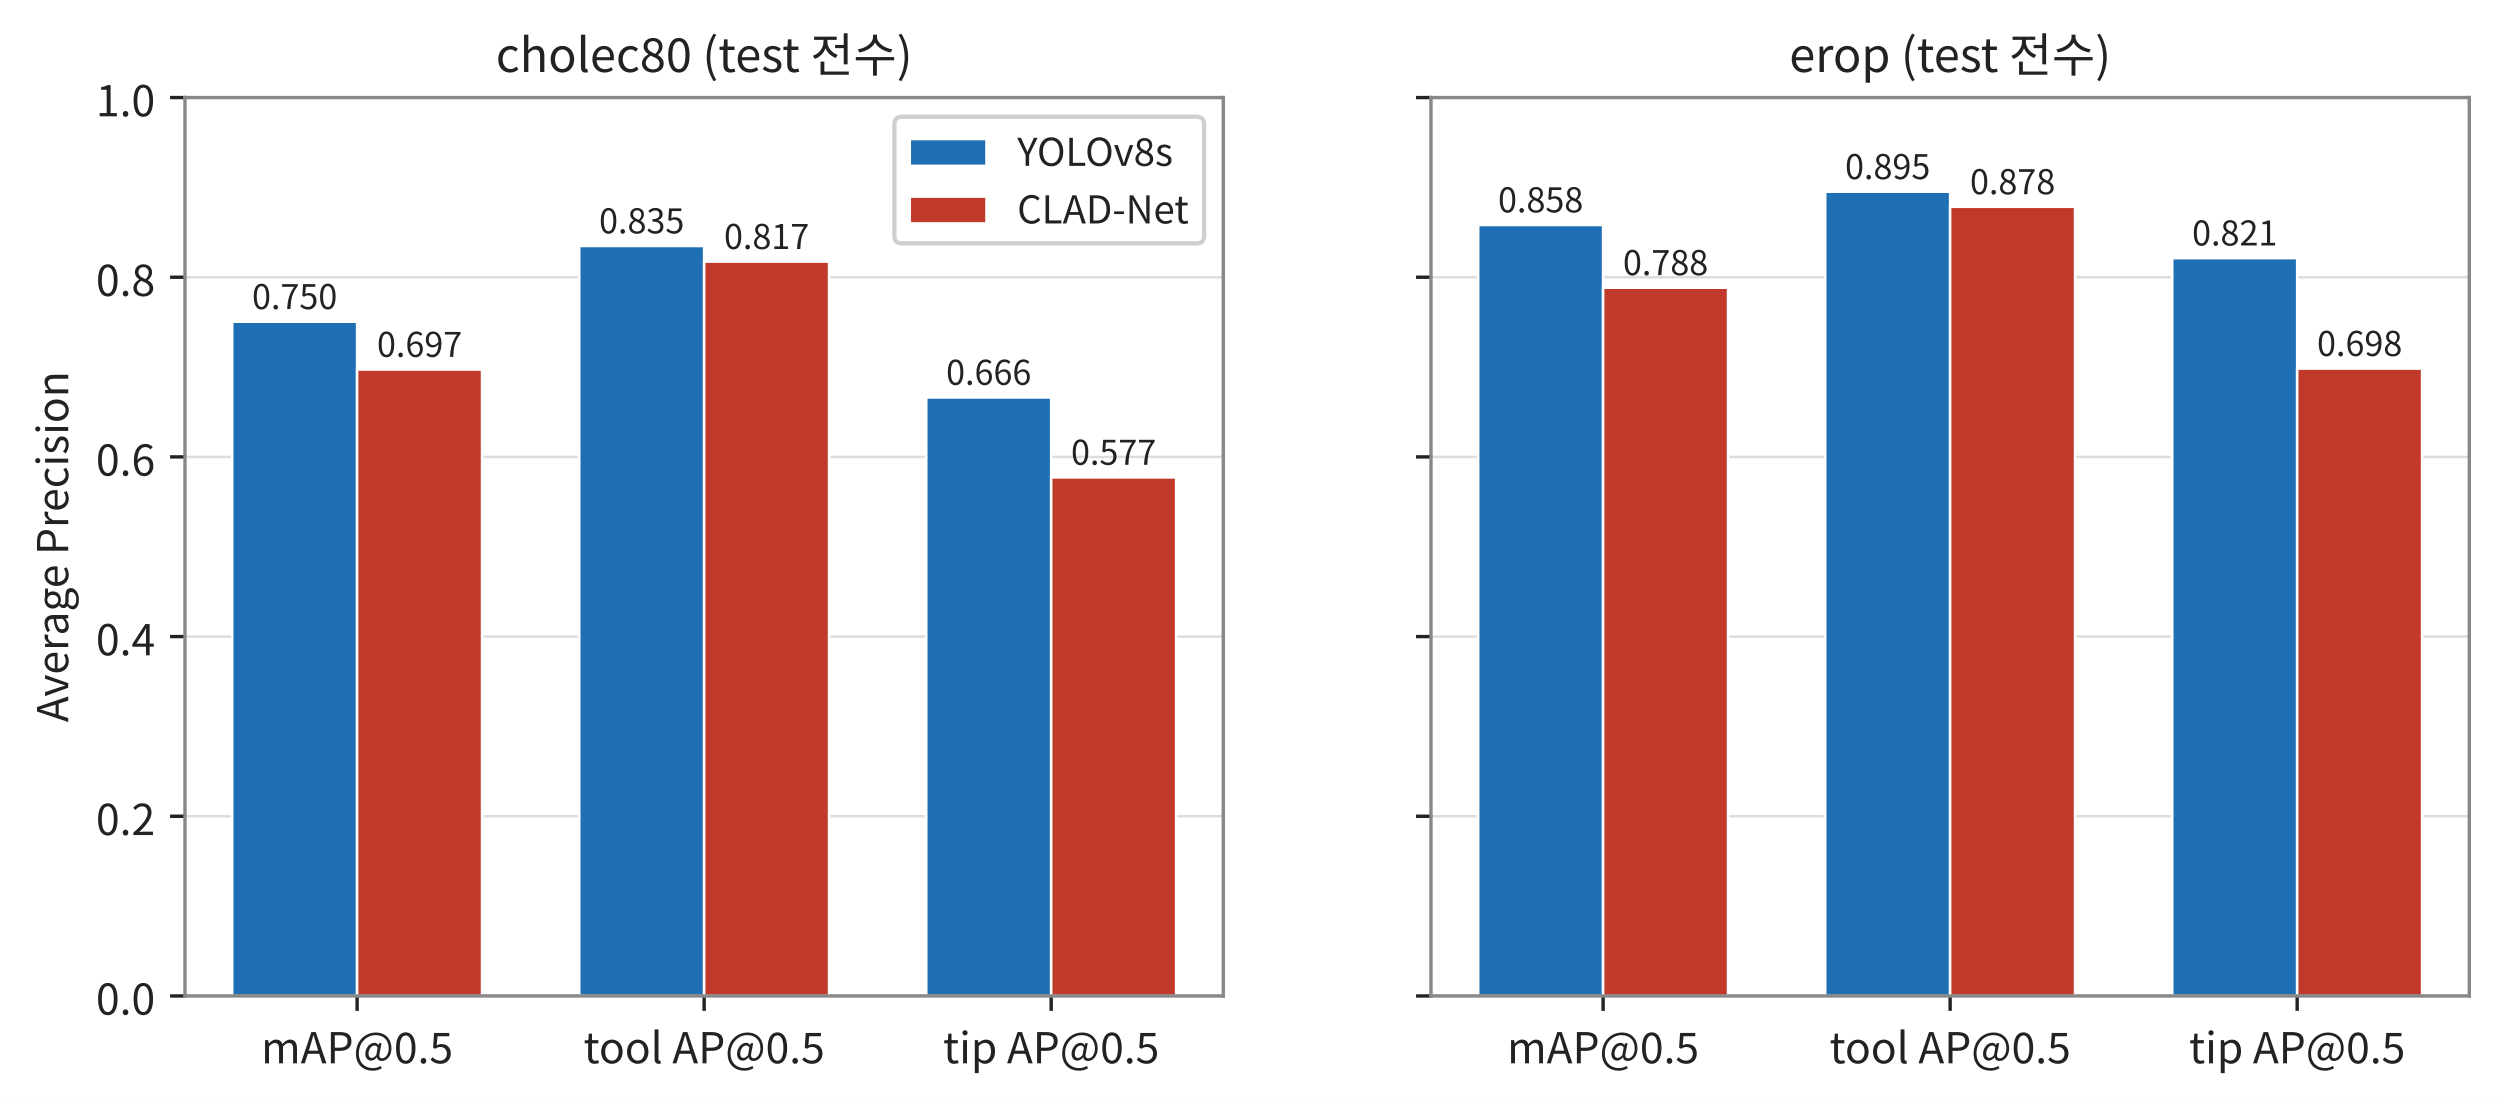
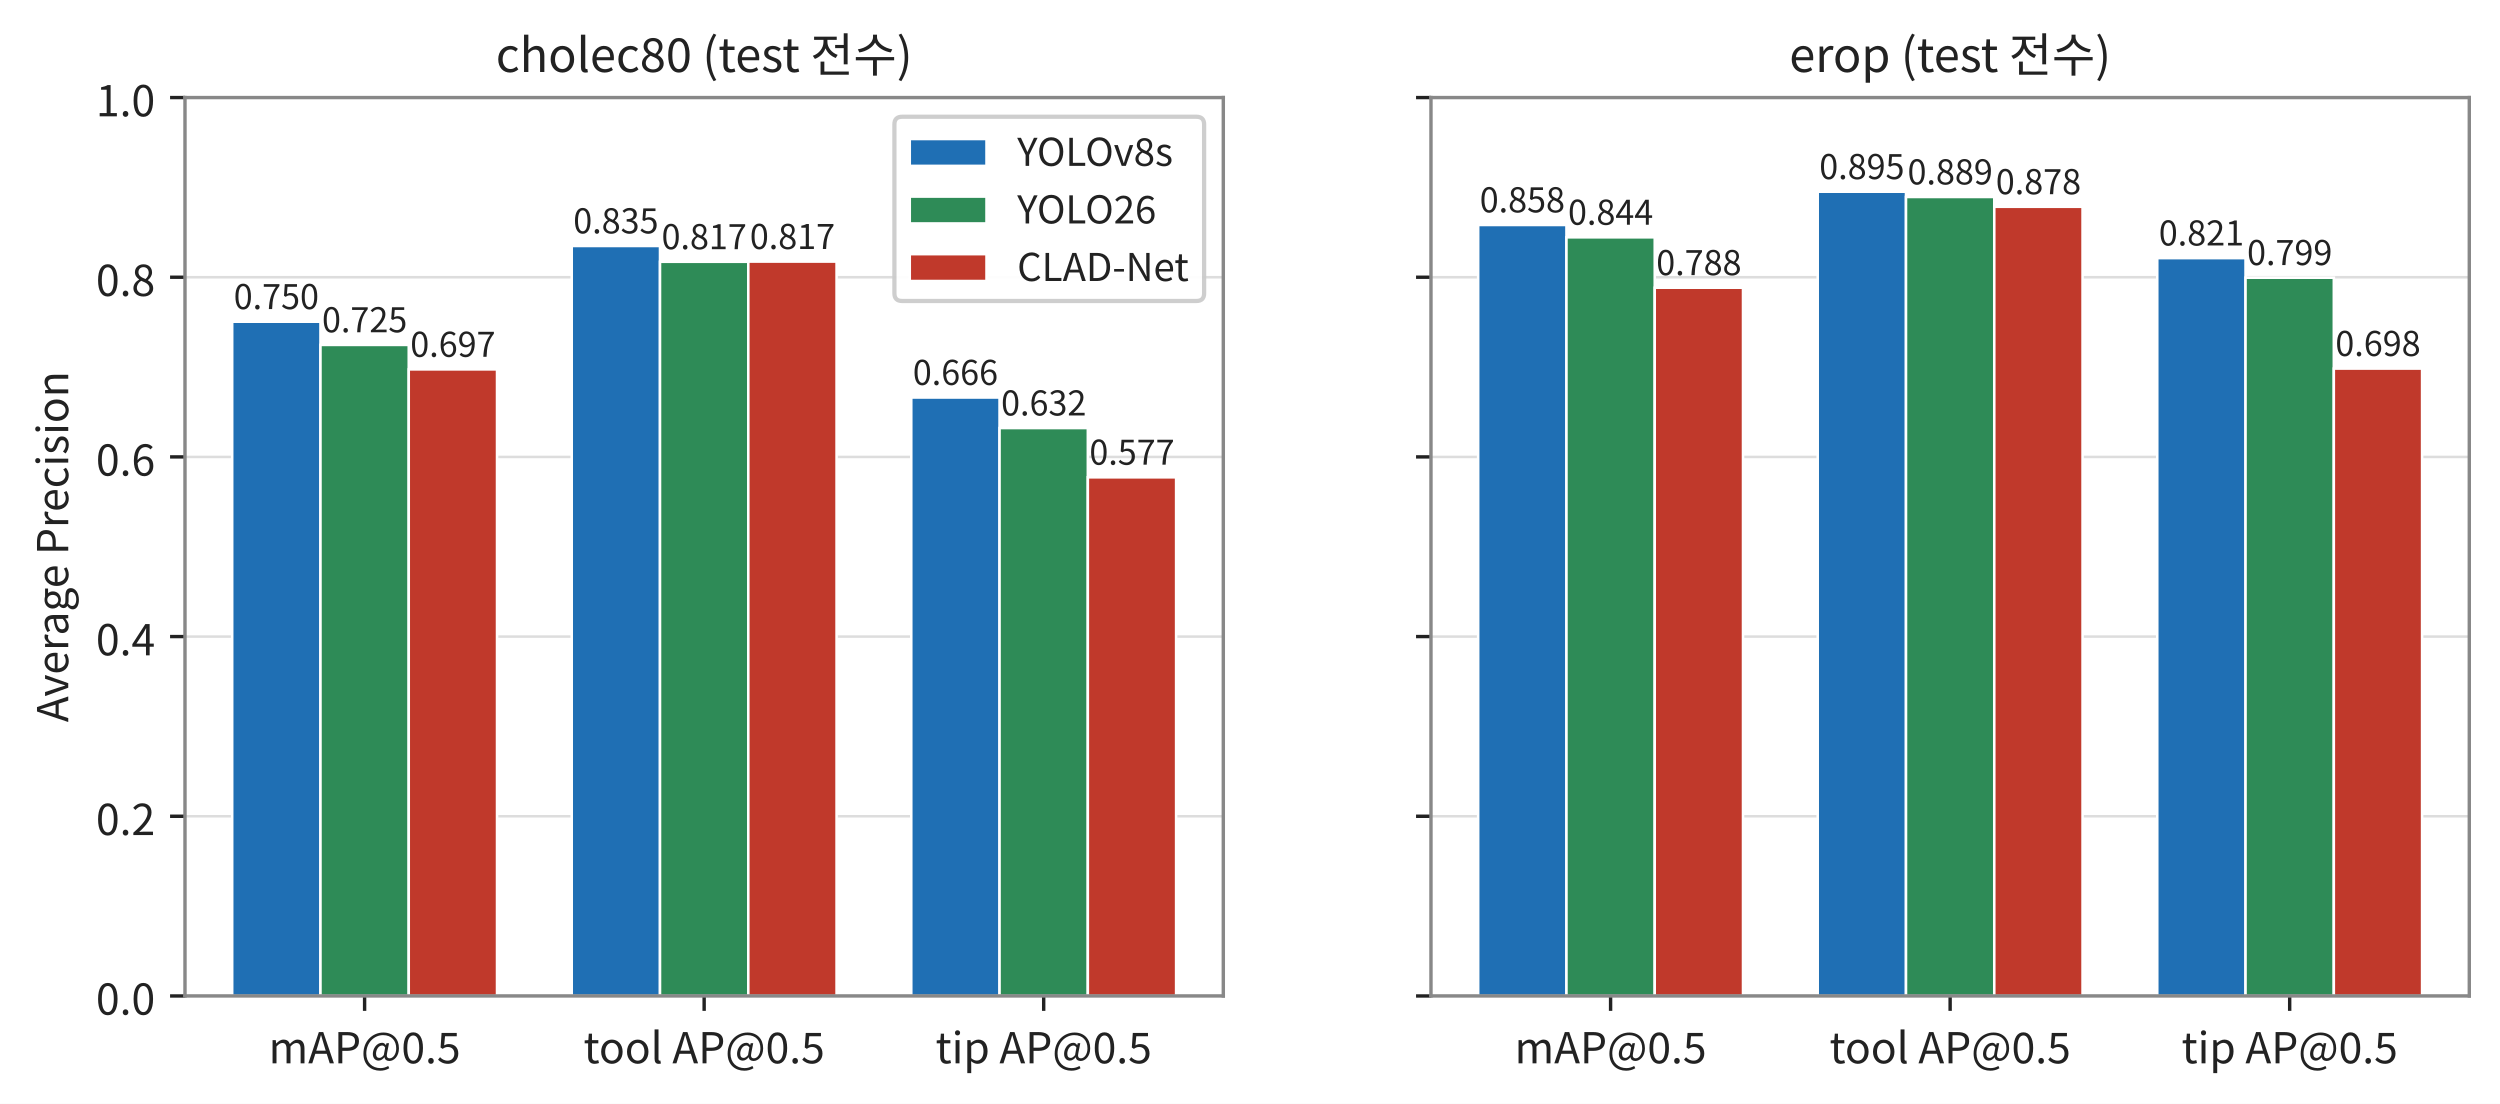
<svg xmlns="http://www.w3.org/2000/svg" xmlns:xlink="http://www.w3.org/1999/xlink" width="586.26pt" height="258.843pt" viewBox="0 0 586.26 258.843" version="1.1">
  <defs>
    <style type="text/css">*{stroke-linejoin: round; stroke-linecap: butt}</style>
  </defs>
  <g id="figure_1">
    <g id="patch_1">
      <path d="M 0 258.843  L 586.26 258.843  L 586.26 0  L 0 0  z " style="fill: #ffffff" />
    </g>
    <g id="axes_1">
      <g id="patch_2">
        <path d="M 43.38 233.552  L 286.871 233.552  L 286.871 22.88  L 43.38 22.88  z " style="fill: #ffffff" />
      </g>
      <g id="matplotlib.axis_1">
        <g id="xtick_1">
          <g id="line2d_1">
            <defs>
-               <path id="m9f2b19ec69" d="M 0 0  L 0 3.5  " style="stroke: #222222; stroke-width: 0.8" />
+               <path id="m1c95e29827" d="M 0 0  L 0 3.5  " style="stroke: #222222; stroke-width: 0.8" />
            </defs>
            <g>
-               <use xlink:href="#m9f2b19ec69" x="83.744" y="233.552" style="fill: #222222; stroke: #222222; stroke-width: 0.8" />
+               <use xlink:href="#m1c95e29827" x="85.501" y="233.552" style="fill: #222222; stroke: #222222; stroke-width: 0.8" />
            </g>
          </g>
          <g id="text_1">
-             <text style="font-size: 10px; font-family: 'Noto Sans CJK KR', 'NanumGothic', 'DejaVu Sans'; text-anchor: middle; fill: #222222" x="83.744" y="249.352" transform="rotate(-0 83.74449 249.352)">mAP@0.5</text>
+             <text style="font-size: 10px; font-family: 'Noto Sans CJK KR', 'NanumGothic', 'DejaVu Sans'; text-anchor: middle; fill: #222222" x="85.501" y="249.352" transform="rotate(-0 85.50091 249.352)">mAP@0.5</text>
          </g>
        </g>
        <g id="xtick_2">
          <g id="line2d_2">
            <g>
-               <use xlink:href="#m9f2b19ec69" x="165.125" y="233.552" style="fill: #222222; stroke: #222222; stroke-width: 0.8" />
+               <use xlink:href="#m1c95e29827" x="165.125" y="233.552" style="fill: #222222; stroke: #222222; stroke-width: 0.8" />
            </g>
          </g>
          <g id="text_2">
            <text style="font-size: 10px; font-family: 'Noto Sans CJK KR', 'NanumGothic', 'DejaVu Sans'; text-anchor: middle; fill: #222222" x="165.125" y="249.352" transform="rotate(-0 165.1251 249.352)">tool AP@0.5</text>
          </g>
        </g>
        <g id="xtick_3">
          <g id="line2d_3">
            <g>
-               <use xlink:href="#m9f2b19ec69" x="246.506" y="233.552" style="fill: #222222; stroke: #222222; stroke-width: 0.8" />
+               <use xlink:href="#m1c95e29827" x="244.749" y="233.552" style="fill: #222222; stroke: #222222; stroke-width: 0.8" />
            </g>
          </g>
          <g id="text_3">
-             <text style="font-size: 10px; font-family: 'Noto Sans CJK KR', 'NanumGothic', 'DejaVu Sans'; text-anchor: middle; fill: #222222" x="246.506" y="249.352" transform="rotate(-0 246.5058 249.352)">tip AP@0.5</text>
+             <text style="font-size: 10px; font-family: 'Noto Sans CJK KR', 'NanumGothic', 'DejaVu Sans'; text-anchor: middle; fill: #222222" x="244.749" y="249.352" transform="rotate(-0 244.7494 249.352)">tip AP@0.5</text>
          </g>
        </g>
      </g>
      <g id="matplotlib.axis_2">
        <g id="ytick_1">
          <g id="line2d_4">
-             <path d="M 43.38 233.552  L 286.871 233.552  " clip-path="url(#pe1fe426eec)" style="fill: none; stroke: #dddddd; stroke-width: 0.6; stroke-linecap: square" />
+             <path d="M 43.38 233.552  L 286.871 233.552  " clip-path="url(#p92997e59c4)" style="fill: none; stroke: #dddddd; stroke-width: 0.6; stroke-linecap: square" />
          </g>
          <g id="line2d_5">
            <defs>
-               <path id="mcf122bef1f" d="M 0 0  L -3.5 0  " style="stroke: #222222; stroke-width: 0.8" />
+               <path id="m9c542e53b8" d="M 0 0  L -3.5 0  " style="stroke: #222222; stroke-width: 0.8" />
            </defs>
            <g>
-               <use xlink:href="#mcf122bef1f" x="43.38" y="233.552" style="fill: #222222; stroke: #222222; stroke-width: 0.8" />
+               <use xlink:href="#m9c542e53b8" x="43.38" y="233.552" style="fill: #222222; stroke: #222222; stroke-width: 0.8" />
            </g>
          </g>
          <g id="text_4">
            <text style="font-size: 10px; font-family: 'Noto Sans CJK KR', 'NanumGothic', 'DejaVu Sans'; text-anchor: end; fill: #222222" x="36.38" y="237.952" transform="rotate(-0 36.37969 237.952)">0.0</text>
          </g>
        </g>
        <g id="ytick_2">
          <g id="line2d_6">
-             <path d="M 43.38 191.418  L 286.871 191.418  " clip-path="url(#pe1fe426eec)" style="fill: none; stroke: #dddddd; stroke-width: 0.6; stroke-linecap: square" />
+             <path d="M 43.38 191.418  L 286.871 191.418  " clip-path="url(#p92997e59c4)" style="fill: none; stroke: #dddddd; stroke-width: 0.6; stroke-linecap: square" />
          </g>
          <g id="line2d_7">
            <g>
-               <use xlink:href="#mcf122bef1f" x="43.38" y="191.418" style="fill: #222222; stroke: #222222; stroke-width: 0.8" />
+               <use xlink:href="#m9c542e53b8" x="43.38" y="191.418" style="fill: #222222; stroke: #222222; stroke-width: 0.8" />
            </g>
          </g>
          <g id="text_5">
            <text style="font-size: 10px; font-family: 'Noto Sans CJK KR', 'NanumGothic', 'DejaVu Sans'; text-anchor: end; fill: #222222" x="36.38" y="195.818" transform="rotate(-0 36.37969 195.8176)">0.2</text>
          </g>
        </g>
        <g id="ytick_3">
          <g id="line2d_8">
-             <path d="M 43.38 149.283  L 286.871 149.283  " clip-path="url(#pe1fe426eec)" style="fill: none; stroke: #dddddd; stroke-width: 0.6; stroke-linecap: square" />
+             <path d="M 43.38 149.283  L 286.871 149.283  " clip-path="url(#p92997e59c4)" style="fill: none; stroke: #dddddd; stroke-width: 0.6; stroke-linecap: square" />
          </g>
          <g id="line2d_9">
            <g>
-               <use xlink:href="#mcf122bef1f" x="43.38" y="149.283" style="fill: #222222; stroke: #222222; stroke-width: 0.8" />
+               <use xlink:href="#m9c542e53b8" x="43.38" y="149.283" style="fill: #222222; stroke: #222222; stroke-width: 0.8" />
            </g>
          </g>
          <g id="text_6">
            <text style="font-size: 10px; font-family: 'Noto Sans CJK KR', 'NanumGothic', 'DejaVu Sans'; text-anchor: end; fill: #222222" x="36.38" y="153.683" transform="rotate(-0 36.37969 153.6832)">0.4</text>
          </g>
        </g>
        <g id="ytick_4">
          <g id="line2d_10">
-             <path d="M 43.38 107.149  L 286.871 107.149  " clip-path="url(#pe1fe426eec)" style="fill: none; stroke: #dddddd; stroke-width: 0.6; stroke-linecap: square" />
+             <path d="M 43.38 107.149  L 286.871 107.149  " clip-path="url(#p92997e59c4)" style="fill: none; stroke: #dddddd; stroke-width: 0.6; stroke-linecap: square" />
          </g>
          <g id="line2d_11">
            <g>
-               <use xlink:href="#mcf122bef1f" x="43.38" y="107.149" style="fill: #222222; stroke: #222222; stroke-width: 0.8" />
+               <use xlink:href="#m9c542e53b8" x="43.38" y="107.149" style="fill: #222222; stroke: #222222; stroke-width: 0.8" />
            </g>
          </g>
          <g id="text_7">
            <text style="font-size: 10px; font-family: 'Noto Sans CJK KR', 'NanumGothic', 'DejaVu Sans'; text-anchor: end; fill: #222222" x="36.38" y="111.549" transform="rotate(-0 36.37969 111.5488)">0.6</text>
          </g>
        </g>
        <g id="ytick_5">
          <g id="line2d_12">
-             <path d="M 43.38 65.014  L 286.871 65.014  " clip-path="url(#pe1fe426eec)" style="fill: none; stroke: #dddddd; stroke-width: 0.6; stroke-linecap: square" />
+             <path d="M 43.38 65.014  L 286.871 65.014  " clip-path="url(#p92997e59c4)" style="fill: none; stroke: #dddddd; stroke-width: 0.6; stroke-linecap: square" />
          </g>
          <g id="line2d_13">
            <g>
-               <use xlink:href="#mcf122bef1f" x="43.38" y="65.014" style="fill: #222222; stroke: #222222; stroke-width: 0.8" />
+               <use xlink:href="#m9c542e53b8" x="43.38" y="65.014" style="fill: #222222; stroke: #222222; stroke-width: 0.8" />
            </g>
          </g>
          <g id="text_8">
            <text style="font-size: 10px; font-family: 'Noto Sans CJK KR', 'NanumGothic', 'DejaVu Sans'; text-anchor: end; fill: #222222" x="36.38" y="69.414" transform="rotate(-0 36.37969 69.4144)">0.8</text>
          </g>
        </g>
        <g id="ytick_6">
          <g id="line2d_14">
-             <path d="M 43.38 22.88  L 286.871 22.88  " clip-path="url(#pe1fe426eec)" style="fill: none; stroke: #dddddd; stroke-width: 0.6; stroke-linecap: square" />
+             <path d="M 43.38 22.88  L 286.871 22.88  " clip-path="url(#p92997e59c4)" style="fill: none; stroke: #dddddd; stroke-width: 0.6; stroke-linecap: square" />
          </g>
          <g id="line2d_15">
            <g>
-               <use xlink:href="#mcf122bef1f" x="43.38" y="22.88" style="fill: #222222; stroke: #222222; stroke-width: 0.8" />
+               <use xlink:href="#m9c542e53b8" x="43.38" y="22.88" style="fill: #222222; stroke: #222222; stroke-width: 0.8" />
            </g>
          </g>
          <g id="text_9">
            <text style="font-size: 10px; font-family: 'Noto Sans CJK KR', 'NanumGothic', 'DejaVu Sans'; text-anchor: end; fill: #222222" x="36.38" y="27.28" transform="rotate(-0 36.37969 27.28)">1.0</text>
          </g>
        </g>
        <g id="text_10">
          <text style="font-size: 10px; font-family: 'Noto Sans CJK KR', 'NanumGothic', 'DejaVu Sans'; text-anchor: middle; fill: #222222" x="16" y="128.216" transform="rotate(-90 16 128.216)">Average Precision</text>
        </g>
      </g>
      <g id="patch_3">
-         <path d="M 54.447 233.552  L 83.744 233.552  L 83.744 75.443  L 54.447 75.443  z " clip-path="url(#pe1fe426eec)" style="fill: #1f6fb4; stroke: #ffffff; stroke-width: 0.6; stroke-linejoin: miter" />
+         <path d="M 54.447 233.552  L 75.15 233.552  L 75.15 75.443  L 54.447 75.443  z " clip-path="url(#p92997e59c4)" style="fill: #1f6fb4; stroke: #ffffff; stroke-width: 0.6; stroke-linejoin: miter" />
      </g>
      <g id="patch_4">
-         <path d="M 135.828 233.552  L 165.125 233.552  L 165.125 57.683  L 135.828 57.683  z " clip-path="url(#pe1fe426eec)" style="fill: #1f6fb4; stroke: #ffffff; stroke-width: 0.6; stroke-linejoin: miter" />
+         <path d="M 134.072 233.552  L 154.774 233.552  L 154.774 57.683  L 134.072 57.683  z " clip-path="url(#p92997e59c4)" style="fill: #1f6fb4; stroke: #ffffff; stroke-width: 0.6; stroke-linejoin: miter" />
      </g>
      <g id="patch_5">
-         <path d="M 217.209 233.552  L 246.506 233.552  L 246.506 93.202  L 217.209 93.202  z " clip-path="url(#pe1fe426eec)" style="fill: #1f6fb4; stroke: #ffffff; stroke-width: 0.6; stroke-linejoin: miter" />
+         <path d="M 213.696 233.552  L 234.398 233.552  L 234.398 93.223  L 213.696 93.223  z " clip-path="url(#p92997e59c4)" style="fill: #1f6fb4; stroke: #ffffff; stroke-width: 0.6; stroke-linejoin: miter" />
      </g>
      <g id="patch_6">
-         <path d="M 83.744 233.552  L 113.042 233.552  L 113.042 86.65  L 83.744 86.65  z " clip-path="url(#pe1fe426eec)" style="fill: #c0392b; stroke: #ffffff; stroke-width: 0.6; stroke-linejoin: miter" />
+         <path d="M 75.15 233.552  L 95.852 233.552  L 95.852 80.878  L 75.15 80.878  z " clip-path="url(#p92997e59c4)" style="fill: #2e8b57; stroke: #ffffff; stroke-width: 0.6; stroke-linejoin: miter" />
      </g>
      <g id="patch_7">
-         <path d="M 165.125 233.552  L 194.422 233.552  L 194.422 61.349  L 165.125 61.349  z " clip-path="url(#pe1fe426eec)" style="fill: #c0392b; stroke: #ffffff; stroke-width: 0.6; stroke-linejoin: miter" />
+         <path d="M 154.774 233.552  L 175.476 233.552  L 175.476 61.391  L 154.774 61.391  z " clip-path="url(#p92997e59c4)" style="fill: #2e8b57; stroke: #ffffff; stroke-width: 0.6; stroke-linejoin: miter" />
      </g>
      <g id="patch_8">
-         <path d="M 246.506 233.552  L 275.803 233.552  L 275.803 111.952  L 246.506 111.952  z " clip-path="url(#pe1fe426eec)" style="fill: #c0392b; stroke: #ffffff; stroke-width: 0.6; stroke-linejoin: miter" />
+         <path d="M 234.398 233.552  L 255.101 233.552  L 255.101 100.386  L 234.398 100.386  z " clip-path="url(#p92997e59c4)" style="fill: #2e8b57; stroke: #ffffff; stroke-width: 0.6; stroke-linejoin: miter" />
      </g>
      <g id="patch_9">
+         <path d="M 95.852 233.552  L 116.554 233.552  L 116.554 86.629  L 95.852 86.629  z " clip-path="url(#p92997e59c4)" style="fill: #c0392b; stroke: #ffffff; stroke-width: 0.6; stroke-linejoin: miter" />
+       </g>
+       <g id="patch_10">
+         <path d="M 175.476 233.552  L 196.179 233.552  L 196.179 61.349  L 175.476 61.349  z " clip-path="url(#p92997e59c4)" style="fill: #c0392b; stroke: #ffffff; stroke-width: 0.6; stroke-linejoin: miter" />
+       </g>
+       <g id="patch_11">
+         <path d="M 255.101 233.552  L 275.803 233.552  L 275.803 111.931  L 255.101 111.931  z " clip-path="url(#p92997e59c4)" style="fill: #c0392b; stroke: #ffffff; stroke-width: 0.6; stroke-linejoin: miter" />
+       </g>
+       <g id="patch_12">
        <path d="M 43.38 233.552  L 43.38 22.88  " style="fill: none; stroke: #888888; stroke-width: 0.8; stroke-linejoin: miter; stroke-linecap: square" />
      </g>
-       <g id="patch_10">
+       <g id="patch_13">
        <path d="M 286.871 233.552  L 286.871 22.88  " style="fill: none; stroke: #888888; stroke-width: 0.8; stroke-linejoin: miter; stroke-linecap: square" />
      </g>
-       <g id="patch_11">
+       <g id="patch_14">
        <path d="M 43.38 233.552  L 286.871 233.552  " style="fill: none; stroke: #888888; stroke-width: 0.8; stroke-linejoin: miter; stroke-linecap: square" />
      </g>
-       <g id="patch_12">
+       <g id="patch_15">
        <path d="M 43.38 22.88  L 286.871 22.88  " style="fill: none; stroke: #888888; stroke-width: 0.8; stroke-linejoin: miter; stroke-linecap: square" />
      </g>
      <g id="text_11">
-         <text style="font-size: 8px; font-family: 'Noto Sans CJK KR', 'NanumGothic', 'DejaVu Sans'; text-anchor: middle; fill: #222222" x="69.096" y="72.483" transform="rotate(-0 69.09597 72.48266)">0.750</text>
+         <text style="font-size: 8px; font-family: 'Noto Sans CJK KR', 'NanumGothic', 'DejaVu Sans'; text-anchor: middle; fill: #222222" x="64.799" y="72.483" transform="rotate(-0 64.79861 72.48266)">0.750</text>
      </g>
      <g id="text_12">
-         <text style="font-size: 8px; font-family: 'Noto Sans CJK KR', 'NanumGothic', 'DejaVu Sans'; text-anchor: middle; fill: #222222" x="150.477" y="54.723" transform="rotate(-0 150.4766 54.72301)">0.835</text>
+         <text style="font-size: 8px; font-family: 'Noto Sans CJK KR', 'NanumGothic', 'DejaVu Sans'; text-anchor: middle; fill: #222222" x="144.423" y="54.723" transform="rotate(-0 144.4228 54.72301)">0.835</text>
      </g>
      <g id="text_13">
-         <text style="font-size: 8px; font-family: 'Noto Sans CJK KR', 'NanumGothic', 'DejaVu Sans'; text-anchor: middle; fill: #222222" x="231.857" y="90.242" transform="rotate(-0 231.8573 90.24231)">0.666</text>
+         <text style="font-size: 8px; font-family: 'Noto Sans CJK KR', 'NanumGothic', 'DejaVu Sans'; text-anchor: middle; fill: #222222" x="224.047" y="90.263" transform="rotate(-0 224.0471 90.26338)">0.666</text>
      </g>
      <g id="text_14">
-         <text style="font-size: 8px; font-family: 'Noto Sans CJK KR', 'NanumGothic', 'DejaVu Sans'; text-anchor: middle; fill: #222222" x="98.393" y="83.69" transform="rotate(-0 98.39301 83.69041)">0.697</text>
+         <text style="font-size: 8px; font-family: 'Noto Sans CJK KR', 'NanumGothic', 'DejaVu Sans'; text-anchor: middle; fill: #222222" x="85.501" y="77.918" transform="rotate(-0 85.50091 77.918)">0.725</text>
      </g>
      <g id="text_15">
-         <text style="font-size: 8px; font-family: 'Noto Sans CJK KR', 'NanumGothic', 'DejaVu Sans'; text-anchor: middle; fill: #222222" x="179.774" y="58.389" transform="rotate(-0 179.7737 58.38871)">0.817</text>
+         <text style="font-size: 8px; font-family: 'Noto Sans CJK KR', 'NanumGothic', 'DejaVu Sans'; text-anchor: middle; fill: #222222" x="165.125" y="58.431" transform="rotate(-0 165.1251 58.43084)">0.817</text>
      </g>
      <g id="text_16">
-         <text style="font-size: 8px; font-family: 'Noto Sans CJK KR', 'NanumGothic', 'DejaVu Sans'; text-anchor: middle; fill: #222222" x="261.154" y="108.992" transform="rotate(-0 261.1543 108.9921)">0.577</text>
+         <text style="font-size: 8px; font-family: 'Noto Sans CJK KR', 'NanumGothic', 'DejaVu Sans'; text-anchor: middle; fill: #222222" x="244.749" y="97.426" transform="rotate(-0 244.7494 97.42623)">0.632</text>
      </g>
      <g id="text_17">
+         <text style="font-size: 8px; font-family: 'Noto Sans CJK KR', 'NanumGothic', 'DejaVu Sans'; text-anchor: middle; fill: #222222" x="106.203" y="83.669" transform="rotate(-0 106.2032 83.66935)">0.697</text>
+       </g>
+       <g id="text_18">
+         <text style="font-size: 8px; font-family: 'Noto Sans CJK KR', 'NanumGothic', 'DejaVu Sans'; text-anchor: middle; fill: #222222" x="185.827" y="58.389" transform="rotate(-0 185.8274 58.38871)">0.817</text>
+       </g>
+       <g id="text_19">
+         <text style="font-size: 8px; font-family: 'Noto Sans CJK KR', 'NanumGothic', 'DejaVu Sans'; text-anchor: middle; fill: #222222" x="265.452" y="108.971" transform="rotate(-0 265.4517 108.9711)">0.577</text>
+       </g>
+       <g id="text_20">
        <text style="font-size: 11px; font-family: 'Noto Sans CJK KR', 'NanumGothic', 'DejaVu Sans'; text-anchor: middle; fill: #222222" x="165.125" y="16.88" transform="rotate(-0 165.1251 16.88)">cholec80  (test 전수)</text>
      </g>
      <g id="legend_1">
-         <g id="patch_13">
-           <path d="M 211.541 57.08  L 280.571 57.08  Q 282.371 57.08 282.371 55.28  L 282.371 29.18  Q 282.371 27.38 280.571 27.38  L 211.541 27.38  Q 209.741 27.38 209.741 29.18  L 209.741 55.28  Q 209.741 57.08 211.541 57.08  z " style="fill: #ffffff; opacity: 0.95; stroke: #cccccc; stroke-linejoin: miter" />
-         </g>
-         <g id="patch_14">
+         <g id="patch_16">
+           <path d="M 211.541 70.58  L 280.571 70.58  Q 282.371 70.58 282.371 68.78  L 282.371 29.18  Q 282.371 27.38 280.571 27.38  L 211.541 27.38  Q 209.741 27.38 209.741 29.18  L 209.741 68.78  Q 209.741 70.58 211.541 70.58  z " style="fill: #ffffff; opacity: 0.95; stroke: #cccccc; stroke-linejoin: miter" />
+         </g>
+         <g id="patch_17">
          <path d="M 213.341 38.9  L 231.341 38.9  L 231.341 32.6  L 213.341 32.6  z " style="fill: #1f6fb4; stroke: #ffffff; stroke-width: 0.6; stroke-linejoin: miter" />
        </g>
-         <g id="text_18">
+         <g id="text_21">
          <text style="font-size: 9px; font-family: 'Noto Sans CJK KR', 'NanumGothic', 'DejaVu Sans'; text-anchor: start; fill: #222222" x="238.541" y="38.9" transform="rotate(-0 238.5406 38.9)">YOLOv8s</text>
        </g>
-         <g id="patch_15">
-           <path d="M 213.341 52.4  L 231.341 52.4  L 231.341 46.1  L 213.341 46.1  z " style="fill: #c0392b; stroke: #ffffff; stroke-width: 0.6; stroke-linejoin: miter" />
-         </g>
-         <g id="text_19">
-           <text style="font-size: 9px; font-family: 'Noto Sans CJK KR', 'NanumGothic', 'DejaVu Sans'; text-anchor: start; fill: #222222" x="238.541" y="52.4" transform="rotate(-0 238.5406 52.4)">CLAD-Net</text>
+         <g id="patch_18">
+           <path d="M 213.341 52.4  L 231.341 52.4  L 231.341 46.1  L 213.341 46.1  z " style="fill: #2e8b57; stroke: #ffffff; stroke-width: 0.6; stroke-linejoin: miter" />
+         </g>
+         <g id="text_22">
+           <text style="font-size: 9px; font-family: 'Noto Sans CJK KR', 'NanumGothic', 'DejaVu Sans'; text-anchor: start; fill: #222222" x="238.541" y="52.4" transform="rotate(-0 238.5406 52.4)">YOLO26</text>
+         </g>
+         <g id="patch_19">
+           <path d="M 213.341 65.9  L 231.341 65.9  L 231.341 59.6  L 213.341 59.6  z " style="fill: #c0392b; stroke: #ffffff; stroke-width: 0.6; stroke-linejoin: miter" />
+         </g>
+         <g id="text_23">
+           <text style="font-size: 9px; font-family: 'Noto Sans CJK KR', 'NanumGothic', 'DejaVu Sans'; text-anchor: start; fill: #222222" x="238.541" y="65.9" transform="rotate(-0 238.5406 65.9)">CLAD-Net</text>
        </g>
      </g>
    </g>
    <g id="axes_2">
-       <g id="patch_16">
+       <g id="patch_20">
        <path d="M 335.569 233.552  L 579.06 233.552  L 579.06 22.88  L 335.569 22.88  z " style="fill: #ffffff" />
      </g>
      <g id="matplotlib.axis_3">
        <g id="xtick_4">
          <g id="line2d_16">
            <g>
-               <use xlink:href="#m9f2b19ec69" x="375.934" y="233.552" style="fill: #222222; stroke: #222222; stroke-width: 0.8" />
-             </g>
-           </g>
-           <g id="text_20">
-             <text style="font-size: 10px; font-family: 'Noto Sans CJK KR', 'NanumGothic', 'DejaVu Sans'; text-anchor: middle; fill: #222222" x="375.934" y="249.352" transform="rotate(-0 375.9336 249.352)">mAP@0.5</text>
+               <use xlink:href="#m1c95e29827" x="377.69" y="233.552" style="fill: #222222; stroke: #222222; stroke-width: 0.8" />
+             </g>
+           </g>
+           <g id="text_24">
+             <text style="font-size: 10px; font-family: 'Noto Sans CJK KR', 'NanumGothic', 'DejaVu Sans'; text-anchor: middle; fill: #222222" x="377.69" y="249.352" transform="rotate(-0 377.69 249.352)">mAP@0.5</text>
          </g>
        </g>
        <g id="xtick_5">
          <g id="line2d_17">
            <g>
-               <use xlink:href="#m9f2b19ec69" x="457.314" y="233.552" style="fill: #222222; stroke: #222222; stroke-width: 0.8" />
-             </g>
-           </g>
-           <g id="text_21">
+               <use xlink:href="#m1c95e29827" x="457.314" y="233.552" style="fill: #222222; stroke: #222222; stroke-width: 0.8" />
+             </g>
+           </g>
+           <g id="text_25">
            <text style="font-size: 10px; font-family: 'Noto Sans CJK KR', 'NanumGothic', 'DejaVu Sans'; text-anchor: middle; fill: #222222" x="457.314" y="249.352" transform="rotate(-0 457.3142 249.352)">tool AP@0.5</text>
          </g>
        </g>
        <g id="xtick_6">
          <g id="line2d_18">
            <g>
-               <use xlink:href="#m9f2b19ec69" x="538.695" y="233.552" style="fill: #222222; stroke: #222222; stroke-width: 0.8" />
-             </g>
-           </g>
-           <g id="text_22">
-             <text style="font-size: 10px; font-family: 'Noto Sans CJK KR', 'NanumGothic', 'DejaVu Sans'; text-anchor: middle; fill: #222222" x="538.695" y="249.352" transform="rotate(-0 538.6949 249.352)">tip AP@0.5</text>
+               <use xlink:href="#m1c95e29827" x="536.938" y="233.552" style="fill: #222222; stroke: #222222; stroke-width: 0.8" />
+             </g>
+           </g>
+           <g id="text_26">
+             <text style="font-size: 10px; font-family: 'Noto Sans CJK KR', 'NanumGothic', 'DejaVu Sans'; text-anchor: middle; fill: #222222" x="536.938" y="249.352" transform="rotate(-0 536.9385 249.352)">tip AP@0.5</text>
          </g>
        </g>
      </g>
      <g id="matplotlib.axis_4">
        <g id="ytick_7">
          <g id="line2d_19">
-             <path d="M 335.569 233.552  L 579.06 233.552  " clip-path="url(#p17ec750c4e)" style="fill: none; stroke: #dddddd; stroke-width: 0.6; stroke-linecap: square" />
+             <path d="M 335.569 233.552  L 579.06 233.552  " clip-path="url(#pf783060e7d)" style="fill: none; stroke: #dddddd; stroke-width: 0.6; stroke-linecap: square" />
          </g>
          <g id="line2d_20">
            <g>
-               <use xlink:href="#mcf122bef1f" x="335.569" y="233.552" style="fill: #222222; stroke: #222222; stroke-width: 0.8" />
+               <use xlink:href="#m9c542e53b8" x="335.569" y="233.552" style="fill: #222222; stroke: #222222; stroke-width: 0.8" />
            </g>
          </g>
        </g>
        <g id="ytick_8">
          <g id="line2d_21">
-             <path d="M 335.569 191.418  L 579.06 191.418  " clip-path="url(#p17ec750c4e)" style="fill: none; stroke: #dddddd; stroke-width: 0.6; stroke-linecap: square" />
+             <path d="M 335.569 191.418  L 579.06 191.418  " clip-path="url(#pf783060e7d)" style="fill: none; stroke: #dddddd; stroke-width: 0.6; stroke-linecap: square" />
          </g>
          <g id="line2d_22">
            <g>
-               <use xlink:href="#mcf122bef1f" x="335.569" y="191.418" style="fill: #222222; stroke: #222222; stroke-width: 0.8" />
+               <use xlink:href="#m9c542e53b8" x="335.569" y="191.418" style="fill: #222222; stroke: #222222; stroke-width: 0.8" />
            </g>
          </g>
        </g>
        <g id="ytick_9">
          <g id="line2d_23">
-             <path d="M 335.569 149.283  L 579.06 149.283  " clip-path="url(#p17ec750c4e)" style="fill: none; stroke: #dddddd; stroke-width: 0.6; stroke-linecap: square" />
+             <path d="M 335.569 149.283  L 579.06 149.283  " clip-path="url(#pf783060e7d)" style="fill: none; stroke: #dddddd; stroke-width: 0.6; stroke-linecap: square" />
          </g>
          <g id="line2d_24">
            <g>
-               <use xlink:href="#mcf122bef1f" x="335.569" y="149.283" style="fill: #222222; stroke: #222222; stroke-width: 0.8" />
+               <use xlink:href="#m9c542e53b8" x="335.569" y="149.283" style="fill: #222222; stroke: #222222; stroke-width: 0.8" />
            </g>
          </g>
        </g>
        <g id="ytick_10">
          <g id="line2d_25">
-             <path d="M 335.569 107.149  L 579.06 107.149  " clip-path="url(#p17ec750c4e)" style="fill: none; stroke: #dddddd; stroke-width: 0.6; stroke-linecap: square" />
+             <path d="M 335.569 107.149  L 579.06 107.149  " clip-path="url(#pf783060e7d)" style="fill: none; stroke: #dddddd; stroke-width: 0.6; stroke-linecap: square" />
          </g>
          <g id="line2d_26">
            <g>
-               <use xlink:href="#mcf122bef1f" x="335.569" y="107.149" style="fill: #222222; stroke: #222222; stroke-width: 0.8" />
+               <use xlink:href="#m9c542e53b8" x="335.569" y="107.149" style="fill: #222222; stroke: #222222; stroke-width: 0.8" />
            </g>
          </g>
        </g>
        <g id="ytick_11">
          <g id="line2d_27">
-             <path d="M 335.569 65.014  L 579.06 65.014  " clip-path="url(#p17ec750c4e)" style="fill: none; stroke: #dddddd; stroke-width: 0.6; stroke-linecap: square" />
+             <path d="M 335.569 65.014  L 579.06 65.014  " clip-path="url(#pf783060e7d)" style="fill: none; stroke: #dddddd; stroke-width: 0.6; stroke-linecap: square" />
          </g>
          <g id="line2d_28">
            <g>
-               <use xlink:href="#mcf122bef1f" x="335.569" y="65.014" style="fill: #222222; stroke: #222222; stroke-width: 0.8" />
+               <use xlink:href="#m9c542e53b8" x="335.569" y="65.014" style="fill: #222222; stroke: #222222; stroke-width: 0.8" />
            </g>
          </g>
        </g>
        <g id="ytick_12">
          <g id="line2d_29">
-             <path d="M 335.569 22.88  L 579.06 22.88  " clip-path="url(#p17ec750c4e)" style="fill: none; stroke: #dddddd; stroke-width: 0.6; stroke-linecap: square" />
+             <path d="M 335.569 22.88  L 579.06 22.88  " clip-path="url(#pf783060e7d)" style="fill: none; stroke: #dddddd; stroke-width: 0.6; stroke-linecap: square" />
          </g>
          <g id="line2d_30">
            <g>
-               <use xlink:href="#mcf122bef1f" x="335.569" y="22.88" style="fill: #222222; stroke: #222222; stroke-width: 0.8" />
-             </g>
-           </g>
-         </g>
-       </g>
-       <g id="patch_17">
-         <path d="M 346.637 233.552  L 375.934 233.552  L 375.934 52.753  L 346.637 52.753  z " clip-path="url(#p17ec750c4e)" style="fill: #1f6fb4; stroke: #ffffff; stroke-width: 0.6; stroke-linejoin: miter" />
-       </g>
-       <g id="patch_18">
-         <path d="M 428.017 233.552  L 457.314 233.552  L 457.314 44.958  L 428.017 44.958  z " clip-path="url(#p17ec750c4e)" style="fill: #1f6fb4; stroke: #ffffff; stroke-width: 0.6; stroke-linejoin: miter" />
-       </g>
-       <g id="patch_19">
-         <path d="M 509.398 233.552  L 538.695 233.552  L 538.695 60.527  L 509.398 60.527  z " clip-path="url(#p17ec750c4e)" style="fill: #1f6fb4; stroke: #ffffff; stroke-width: 0.6; stroke-linejoin: miter" />
-       </g>
-       <g id="patch_20">
-         <path d="M 375.934 233.552  L 405.231 233.552  L 405.231 67.479  L 375.934 67.479  z " clip-path="url(#p17ec750c4e)" style="fill: #c0392b; stroke: #ffffff; stroke-width: 0.6; stroke-linejoin: miter" />
+               <use xlink:href="#m9c542e53b8" x="335.569" y="22.88" style="fill: #222222; stroke: #222222; stroke-width: 0.8" />
+             </g>
+           </g>
+         </g>
      </g>
      <g id="patch_21">
-         <path d="M 457.314 233.552  L 486.611 233.552  L 486.611 48.498  L 457.314 48.498  z " clip-path="url(#p17ec750c4e)" style="fill: #c0392b; stroke: #ffffff; stroke-width: 0.6; stroke-linejoin: miter" />
+         <path d="M 346.637 233.552  L 367.339 233.552  L 367.339 52.753  L 346.637 52.753  z " clip-path="url(#pf783060e7d)" style="fill: #1f6fb4; stroke: #ffffff; stroke-width: 0.6; stroke-linejoin: miter" />
      </g>
      <g id="patch_22">
-         <path d="M 538.695 233.552  L 567.992 233.552  L 567.992 86.44  L 538.695 86.44  z " clip-path="url(#p17ec750c4e)" style="fill: #c0392b; stroke: #ffffff; stroke-width: 0.6; stroke-linejoin: miter" />
+         <path d="M 426.261 233.552  L 446.963 233.552  L 446.963 44.958  L 426.261 44.958  z " clip-path="url(#pf783060e7d)" style="fill: #1f6fb4; stroke: #ffffff; stroke-width: 0.6; stroke-linejoin: miter" />
      </g>
      <g id="patch_23">
+         <path d="M 505.885 233.552  L 526.587 233.552  L 526.587 60.527  L 505.885 60.527  z " clip-path="url(#pf783060e7d)" style="fill: #1f6fb4; stroke: #ffffff; stroke-width: 0.6; stroke-linejoin: miter" />
+       </g>
+       <g id="patch_24">
+         <path d="M 367.339 233.552  L 388.041 233.552  L 388.041 55.661  L 367.339 55.661  z " clip-path="url(#pf783060e7d)" style="fill: #2e8b57; stroke: #ffffff; stroke-width: 0.6; stroke-linejoin: miter" />
+       </g>
+       <g id="patch_25">
+         <path d="M 446.963 233.552  L 467.665 233.552  L 467.665 46.201  L 446.963 46.201  z " clip-path="url(#pf783060e7d)" style="fill: #2e8b57; stroke: #ffffff; stroke-width: 0.6; stroke-linejoin: miter" />
+       </g>
+       <g id="patch_26">
+         <path d="M 526.587 233.552  L 547.29 233.552  L 547.29 65.12  L 526.587 65.12  z " clip-path="url(#pf783060e7d)" style="fill: #2e8b57; stroke: #ffffff; stroke-width: 0.6; stroke-linejoin: miter" />
+       </g>
+       <g id="patch_27">
+         <path d="M 388.041 233.552  L 408.743 233.552  L 408.743 67.479  L 388.041 67.479  z " clip-path="url(#pf783060e7d)" style="fill: #c0392b; stroke: #ffffff; stroke-width: 0.6; stroke-linejoin: miter" />
+       </g>
+       <g id="patch_28">
+         <path d="M 467.665 233.552  L 488.368 233.552  L 488.368 48.498  L 467.665 48.498  z " clip-path="url(#pf783060e7d)" style="fill: #c0392b; stroke: #ffffff; stroke-width: 0.6; stroke-linejoin: miter" />
+       </g>
+       <g id="patch_29">
+         <path d="M 547.29 233.552  L 567.992 233.552  L 567.992 86.44  L 547.29 86.44  z " clip-path="url(#pf783060e7d)" style="fill: #c0392b; stroke: #ffffff; stroke-width: 0.6; stroke-linejoin: miter" />
+       </g>
+       <g id="patch_30">
        <path d="M 335.569 233.552  L 335.569 22.88  " style="fill: none; stroke: #888888; stroke-width: 0.8; stroke-linejoin: miter; stroke-linecap: square" />
      </g>
-       <g id="patch_24">
+       <g id="patch_31">
        <path d="M 579.06 233.552  L 579.06 22.88  " style="fill: none; stroke: #888888; stroke-width: 0.8; stroke-linejoin: miter; stroke-linecap: square" />
      </g>
-       <g id="patch_25">
+       <g id="patch_32">
        <path d="M 335.569 233.552  L 579.06 233.552  " style="fill: none; stroke: #888888; stroke-width: 0.8; stroke-linejoin: miter; stroke-linecap: square" />
      </g>
-       <g id="patch_26">
+       <g id="patch_33">
        <path d="M 335.569 22.88  L 579.06 22.88  " style="fill: none; stroke: #888888; stroke-width: 0.8; stroke-linejoin: miter; stroke-linecap: square" />
      </g>
-       <g id="text_23">
-         <text style="font-size: 8px; font-family: 'Noto Sans CJK KR', 'NanumGothic', 'DejaVu Sans'; text-anchor: middle; fill: #222222" x="361.285" y="49.793" transform="rotate(-0 361.2851 49.79329)">0.858</text>
-       </g>
-       <g id="text_24">
-         <text style="font-size: 8px; font-family: 'Noto Sans CJK KR', 'NanumGothic', 'DejaVu Sans'; text-anchor: middle; fill: #222222" x="442.666" y="41.998" transform="rotate(-0 442.6657 41.99843)">0.895</text>
-       </g>
-       <g id="text_25">
-         <text style="font-size: 8px; font-family: 'Noto Sans CJK KR', 'NanumGothic', 'DejaVu Sans'; text-anchor: middle; fill: #222222" x="524.046" y="57.567" transform="rotate(-0 524.0464 57.56709)">0.821</text>
-       </g>
-       <g id="text_26">
-         <text style="font-size: 8px; font-family: 'Noto Sans CJK KR', 'NanumGothic', 'DejaVu Sans'; text-anchor: middle; fill: #222222" x="390.582" y="64.519" transform="rotate(-0 390.5821 64.51926)">0.788</text>
-       </g>
      <g id="text_27">
-         <text style="font-size: 8px; font-family: 'Noto Sans CJK KR', 'NanumGothic', 'DejaVu Sans'; text-anchor: middle; fill: #222222" x="471.963" y="45.538" transform="rotate(-0 471.9628 45.53771)">0.878</text>
+         <text style="font-size: 8px; font-family: 'Noto Sans CJK KR', 'NanumGothic', 'DejaVu Sans'; text-anchor: middle; fill: #222222" x="356.988" y="49.793" transform="rotate(-0 356.9877 49.79329)">0.858</text>
      </g>
      <g id="text_28">
-         <text style="font-size: 8px; font-family: 'Noto Sans CJK KR', 'NanumGothic', 'DejaVu Sans'; text-anchor: middle; fill: #222222" x="553.343" y="83.48" transform="rotate(-0 553.3434 83.47974)">0.698</text>
+         <text style="font-size: 8px; font-family: 'Noto Sans CJK KR', 'NanumGothic', 'DejaVu Sans'; text-anchor: middle; fill: #222222" x="436.612" y="41.998" transform="rotate(-0 436.6119 41.99843)">0.895</text>
      </g>
      <g id="text_29">
+         <text style="font-size: 8px; font-family: 'Noto Sans CJK KR', 'NanumGothic', 'DejaVu Sans'; text-anchor: middle; fill: #222222" x="516.236" y="57.567" transform="rotate(-0 516.2362 57.56709)">0.821</text>
+       </g>
+       <g id="text_30">
+         <text style="font-size: 8px; font-family: 'Noto Sans CJK KR', 'NanumGothic', 'DejaVu Sans'; text-anchor: middle; fill: #222222" x="377.69" y="52.701" transform="rotate(-0 377.69 52.70056)">0.844</text>
+       </g>
+       <g id="text_31">
+         <text style="font-size: 8px; font-family: 'Noto Sans CJK KR', 'NanumGothic', 'DejaVu Sans'; text-anchor: middle; fill: #222222" x="457.314" y="43.241" transform="rotate(-0 457.3142 43.24139)">0.889</text>
+       </g>
+       <g id="text_32">
+         <text style="font-size: 8px; font-family: 'Noto Sans CJK KR', 'NanumGothic', 'DejaVu Sans'; text-anchor: middle; fill: #222222" x="536.938" y="62.16" transform="rotate(-0 536.9385 62.15974)">0.799</text>
+       </g>
+       <g id="text_33">
+         <text style="font-size: 8px; font-family: 'Noto Sans CJK KR', 'NanumGothic', 'DejaVu Sans'; text-anchor: middle; fill: #222222" x="398.392" y="64.519" transform="rotate(-0 398.3923 64.51926)">0.788</text>
+       </g>
+       <g id="text_34">
+         <text style="font-size: 8px; font-family: 'Noto Sans CJK KR', 'NanumGothic', 'DejaVu Sans'; text-anchor: middle; fill: #222222" x="478.017" y="45.538" transform="rotate(-0 478.0165 45.53771)">0.878</text>
+       </g>
+       <g id="text_35">
+         <text style="font-size: 8px; font-family: 'Noto Sans CJK KR', 'NanumGothic', 'DejaVu Sans'; text-anchor: middle; fill: #222222" x="557.641" y="83.48" transform="rotate(-0 557.6408 83.47974)">0.698</text>
+       </g>
+       <g id="text_36">
        <text style="font-size: 11px; font-family: 'Noto Sans CJK KR', 'NanumGothic', 'DejaVu Sans'; text-anchor: middle; fill: #222222" x="457.314" y="16.88" transform="rotate(-0 457.3142 16.88)">erop  (test 전수)</text>
      </g>
    </g>
  </g>
  <defs>
-     <clipPath id="pe1fe426eec">
+     <clipPath id="p92997e59c4">
      <rect x="43.38" y="22.88" width="243.491" height="210.672" />
    </clipPath>
-     <clipPath id="p17ec750c4e">
+     <clipPath id="pf783060e7d">
      <rect x="335.569" y="22.88" width="243.491" height="210.672" />
    </clipPath>
  </defs>
</svg>
